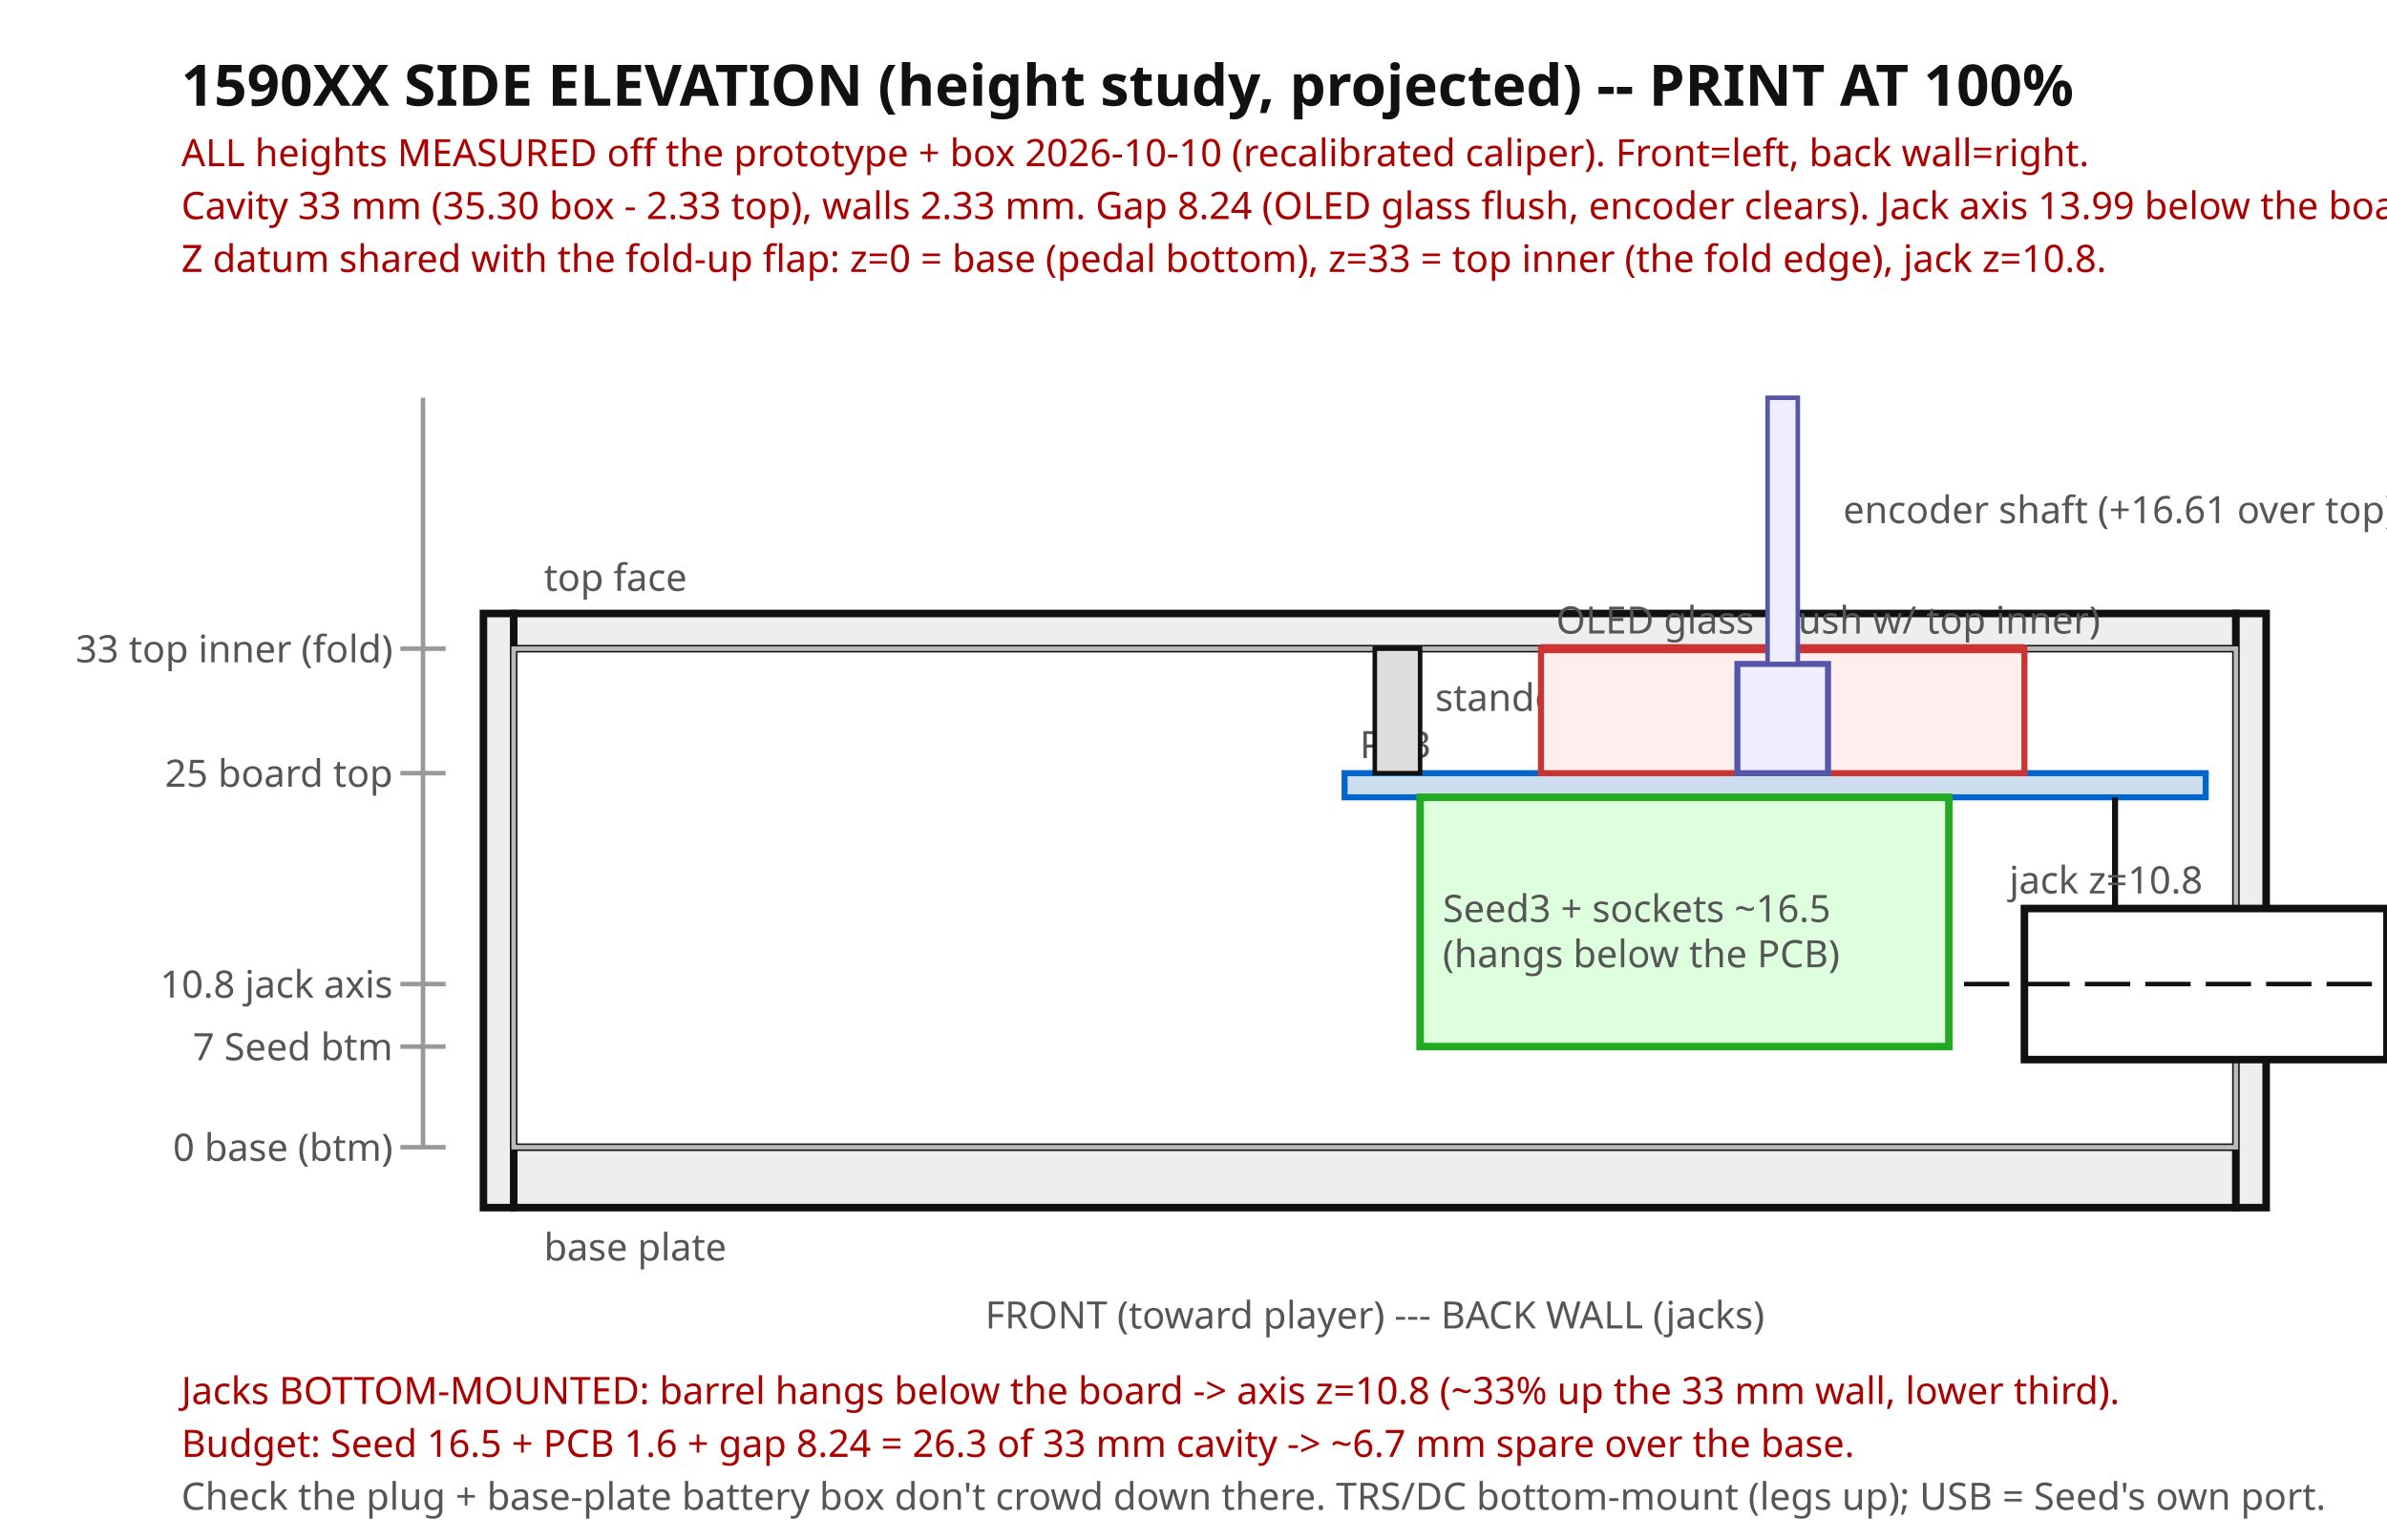
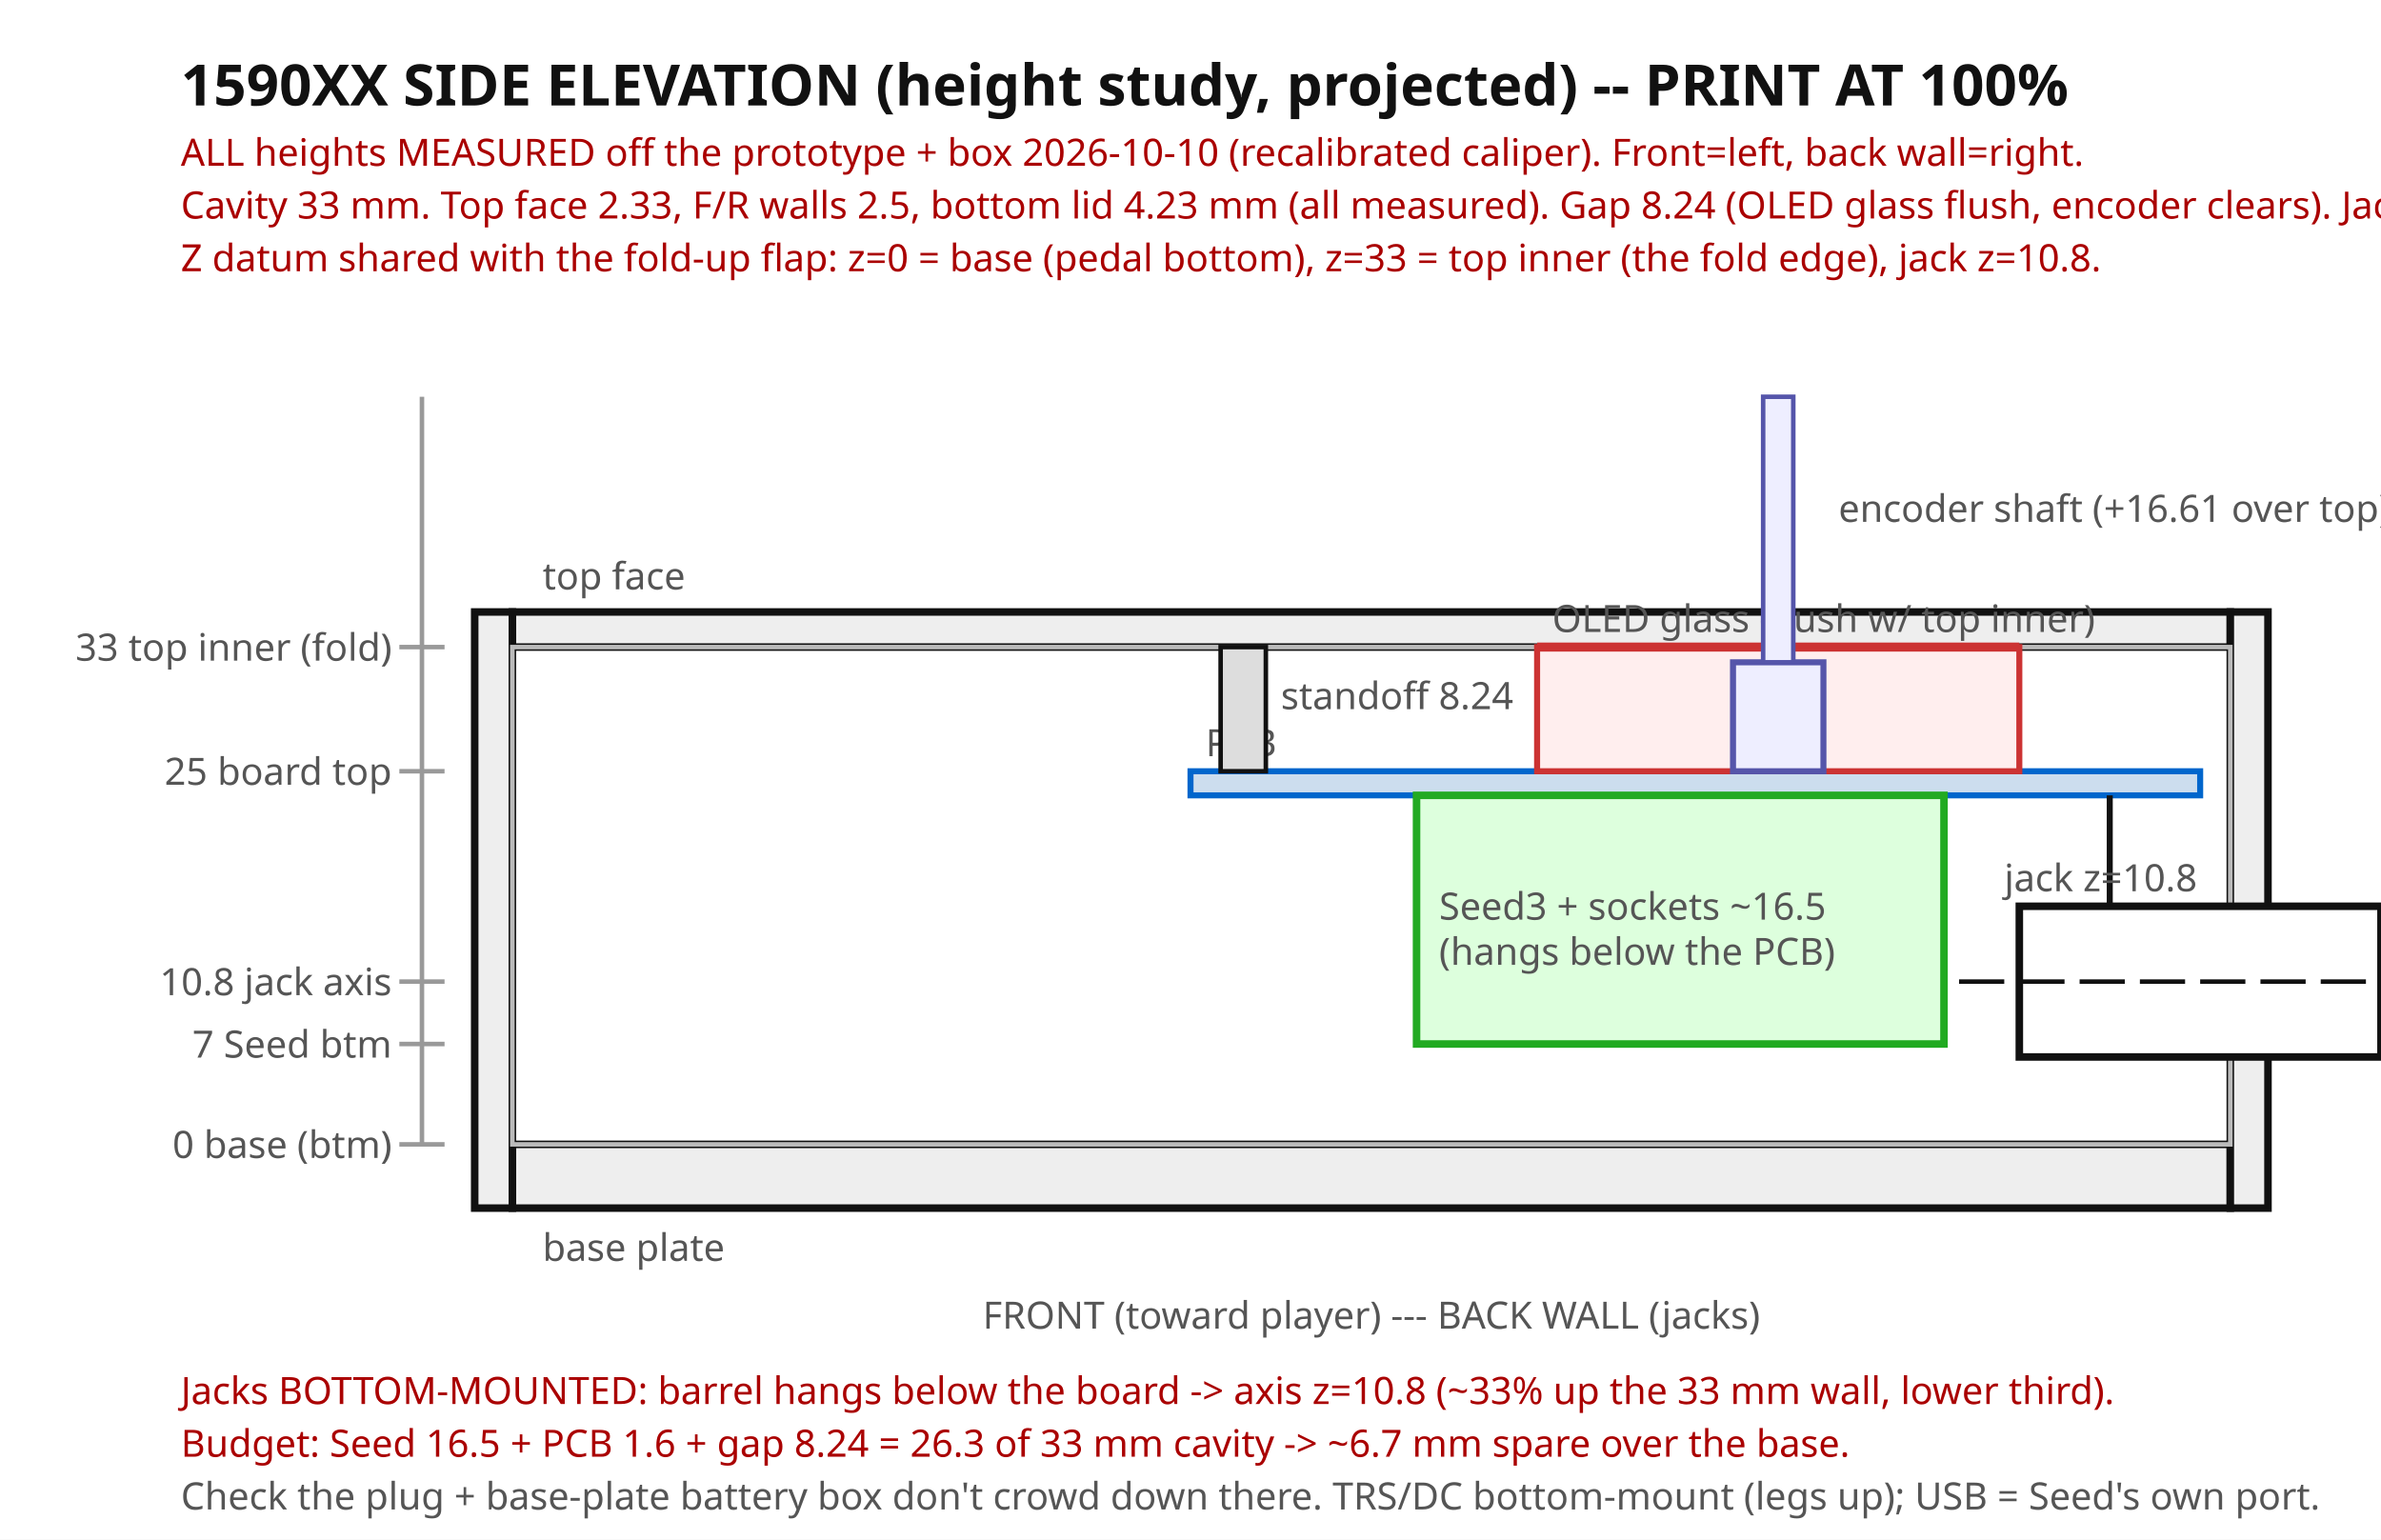
- <svg xmlns="http://www.w3.org/2000/svg" width="158.0mm" height="101.94mm" viewBox="0 0 158.0 101.94">
+ <svg xmlns="http://www.w3.org/2000/svg" width="158.0mm" height="102.17mm" viewBox="0 0 158.0 102.17">
  <style>text{font-family:sans-serif;fill:#111}.lbl{font-size:3px}.dim{font-size:2.5px;fill:#555}.ttl{font-size:3.8px;font-weight:bold}.note{font-size:2.5px;fill:#a00}</style>
-   <rect x="0" y="0" width="158.0" height="101.94" fill="#fff" />
+   <rect x="0" y="0" width="158.0" height="102.17" fill="#fff" />
  <text x="12.00" y="7.00" class="ttl" text-anchor="start">1590XX SIDE ELEVATION (height study, projected) -- PRINT AT 100%</text>
  <text x="12.00" y="11.00" class="note" text-anchor="start">ALL heights MEASURED off the prototype + box 2026-10-10 (recalibrated caliper). Front=left, back wall=right.</text>
-   <text x="12.00" y="14.50" class="note" text-anchor="start">Cavity 33 mm (35.30 box - 2.33 top), walls 2.33 mm. Gap 8.24 (OLED glass flush, encoder clears). Jack axis 13.99 below the board.</text>
+   <text x="12.00" y="14.50" class="note" text-anchor="start">Cavity 33 mm. Top face 2.33, F/R walls 2.5, bottom lid 4.23 mm (all measured). Gap 8.24 (OLED glass flush, encoder clears). Jack axis 13.99 below the board.</text>
  <text x="12.00" y="18.00" class="note" text-anchor="start">Z datum shared with the fold-up flap: z=0 = base (pedal bottom), z=33 = top inner (the fold edge), jack z=10.8.</text>
-   <rect x="34.00" y="75.94" width="114.00" height="4.00" fill="#eee" stroke="#111" stroke-width="0.5" />
+   <rect x="34.00" y="75.94" width="114.00" height="4.23" fill="#eee" stroke="#111" stroke-width="0.5" />
  <rect x="34.00" y="40.61" width="114.00" height="2.33" fill="#eee" stroke="#111" stroke-width="0.5" />
-   <rect x="148.00" y="40.61" width="2.00" height="39.33" fill="#eee" stroke="#111" stroke-width="0.5" />
-   <rect x="32.00" y="40.61" width="2.00" height="39.33" fill="#eee" stroke="#111" stroke-width="0.5" />
+   <rect x="148.00" y="40.61" width="2.50" height="39.56" fill="#eee" stroke="#111" stroke-width="0.5" />
+   <rect x="31.50" y="40.61" width="2.50" height="39.56" fill="#eee" stroke="#111" stroke-width="0.5" />
  <rect x="34.00" y="42.94" width="114.00" height="33.00" fill="none" stroke="#bbb" stroke-width="0.3" />
  <text x="36.00" y="39.11" class="dim" text-anchor="start">top face</text>
-   <text x="36.00" y="83.44" class="dim" text-anchor="start">base plate</text>
-   <text x="91.00" y="87.94" class="dim" text-anchor="middle">FRONT (toward player)   ---   BACK WALL (jacks)</text>
-   <rect x="89.00" y="51.18" width="57.00" height="1.60" fill="#cde" stroke="#06c" stroke-width="0.4" />
-   <text x="90.00" y="50.18" class="dim" text-anchor="start">PCB</text>
-   <rect x="91.00" y="42.94" width="3.00" height="8.24" fill="#ddd" stroke="#111" stroke-width="0.3" />
-   <text x="95.00" y="47.06" class="dim" text-anchor="start">standoff 8.24</text>
+   <text x="36.00" y="83.67" class="dim" text-anchor="start">base plate</text>
+   <text x="91.00" y="88.17" class="dim" text-anchor="middle">FRONT (toward player)   ---   BACK WALL (jacks)</text>
+   <rect x="79.00" y="51.18" width="67.00" height="1.60" fill="#cde" stroke="#06c" stroke-width="0.4" />
+   <text x="80.00" y="50.18" class="dim" text-anchor="start">PCB</text>
+   <rect x="81.00" y="42.94" width="3.00" height="8.24" fill="#ddd" stroke="#111" stroke-width="0.3" />
+   <text x="85.00" y="47.06" class="dim" text-anchor="start">standoff 8.24</text>
  <rect x="94.00" y="52.78" width="35.00" height="16.50" fill="#dfd" stroke="#2a2" stroke-width="0.5" />
  <text x="95.50" y="61.03" class="dim" text-anchor="start">Seed3 + sockets ~16.5</text>
  <text x="95.50" y="64.03" class="dim" text-anchor="start">(hangs below the PCB)</text>
  <rect x="102.00" y="42.94" width="32.00" height="8.24" fill="#fee" stroke="#c33" stroke-width="0.4" />
  <line x1="102.00" y1="42.94" x2="134.00" y2="42.94" stroke="#c33" stroke-width="0.6" />
  <text x="103.00" y="41.94" class="dim" text-anchor="start">OLED glass (flush w/ top inner)</text>
  <rect x="115.00" y="43.95" width="6.00" height="7.23" fill="#eef" stroke="#55a" stroke-width="0.4" />
  <rect x="117.00" y="26.33" width="2.00" height="17.62" fill="#eef" stroke="#55a" stroke-width="0.3" />
  <text x="122.00" y="34.63" class="dim" text-anchor="start">encoder shaft (+16.61 over top)</text>
  <line x1="140.00" y1="52.78" x2="140.00" y2="60.14" stroke="#111" stroke-width="0.4" />
  <rect x="134.00" y="60.14" width="24.00" height="10.00" fill="#fff" stroke="#111" stroke-width="0.5" />
  <line x1="130.00" y1="65.14" x2="159.00" y2="65.14" stroke="#111" stroke-width="0.3" stroke-dasharray="3 1" />
  <text x="133.00" y="59.14" class="dim" text-anchor="start">jack z=10.8</text>
  <line x1="28.00" y1="75.94" x2="28.00" y2="26.33" stroke="#999" stroke-width="0.3" />
  <line x1="26.50" y1="75.94" x2="29.50" y2="75.94" stroke="#999" stroke-width="0.3" />
  <text x="26.00" y="76.84" class="dim" text-anchor="end">0 base (btm)</text>
  <line x1="26.50" y1="69.28" x2="29.50" y2="69.28" stroke="#999" stroke-width="0.3" />
  <text x="26.00" y="70.18" class="dim" text-anchor="end">7 Seed btm</text>
  <line x1="26.50" y1="65.14" x2="29.50" y2="65.14" stroke="#999" stroke-width="0.3" />
  <text x="26.00" y="66.04" class="dim" text-anchor="end">10.8 jack axis</text>
  <line x1="26.50" y1="51.18" x2="29.50" y2="51.18" stroke="#999" stroke-width="0.3" />
  <text x="26.00" y="52.08" class="dim" text-anchor="end">25 board top</text>
  <line x1="26.50" y1="42.94" x2="29.50" y2="42.94" stroke="#999" stroke-width="0.3" />
  <text x="26.00" y="43.84" class="dim" text-anchor="end">33 top inner (fold)</text>
-   <text x="12.00" y="92.94" class="note" text-anchor="start">Jacks BOTTOM-MOUNTED: barrel hangs below the board -&gt; axis z=10.8 (~33% up the 33 mm wall, lower third).</text>
-   <text x="12.00" y="96.44" class="note" text-anchor="start">Budget: Seed 16.5 + PCB 1.6 + gap 8.24 = 26.3 of 33 mm cavity -&gt; ~6.7 mm spare over the base.</text>
-   <text x="12.00" y="99.94" class="dim" text-anchor="start">Check the plug + base-plate battery box don't crowd down there. TRS/DC bottom-mount (legs up); USB = Seed's own port.</text>
-   <line x1="12.00" y1="108.94" x2="112.00" y2="108.94" stroke="#111" stroke-width="0.4" />
-   <line x1="12.00" y1="106.94" x2="12.00" y2="110.94" stroke="#111" stroke-width="0.3" />
-   <line x1="22.00" y1="106.94" x2="22.00" y2="110.94" stroke="#111" stroke-width="0.3" />
-   <line x1="32.00" y1="106.94" x2="32.00" y2="110.94" stroke="#111" stroke-width="0.3" />
-   <line x1="42.00" y1="106.94" x2="42.00" y2="110.94" stroke="#111" stroke-width="0.3" />
-   <line x1="52.00" y1="106.94" x2="52.00" y2="110.94" stroke="#111" stroke-width="0.3" />
-   <line x1="62.00" y1="106.94" x2="62.00" y2="110.94" stroke="#111" stroke-width="0.3" />
-   <line x1="72.00" y1="106.94" x2="72.00" y2="110.94" stroke="#111" stroke-width="0.3" />
-   <line x1="82.00" y1="106.94" x2="82.00" y2="110.94" stroke="#111" stroke-width="0.3" />
-   <line x1="92.00" y1="106.94" x2="92.00" y2="110.94" stroke="#111" stroke-width="0.3" />
-   <line x1="102.00" y1="106.94" x2="102.00" y2="110.94" stroke="#111" stroke-width="0.3" />
-   <line x1="112.00" y1="106.94" x2="112.00" y2="110.94" stroke="#111" stroke-width="0.3" />
-   <text x="62.00" y="113.94" class="note" text-anchor="middle">this bar MUST measure 100.0 mm</text>
+   <text x="12.00" y="93.17" class="note" text-anchor="start">Jacks BOTTOM-MOUNTED: barrel hangs below the board -&gt; axis z=10.8 (~33% up the 33 mm wall, lower third).</text>
+   <text x="12.00" y="96.67" class="note" text-anchor="start">Budget: Seed 16.5 + PCB 1.6 + gap 8.24 = 26.3 of 33 mm cavity -&gt; ~6.7 mm spare over the base.</text>
+   <text x="12.00" y="100.17" class="dim" text-anchor="start">Check the plug + base-plate battery box don't crowd down there. TRS/DC bottom-mount (legs up); USB = Seed's own port.</text>
+   <line x1="12.00" y1="109.17" x2="112.00" y2="109.17" stroke="#111" stroke-width="0.4" />
+   <line x1="12.00" y1="107.17" x2="12.00" y2="111.17" stroke="#111" stroke-width="0.3" />
+   <line x1="22.00" y1="107.17" x2="22.00" y2="111.17" stroke="#111" stroke-width="0.3" />
+   <line x1="32.00" y1="107.17" x2="32.00" y2="111.17" stroke="#111" stroke-width="0.3" />
+   <line x1="42.00" y1="107.17" x2="42.00" y2="111.17" stroke="#111" stroke-width="0.3" />
+   <line x1="52.00" y1="107.17" x2="52.00" y2="111.17" stroke="#111" stroke-width="0.3" />
+   <line x1="62.00" y1="107.17" x2="62.00" y2="111.17" stroke="#111" stroke-width="0.3" />
+   <line x1="72.00" y1="107.17" x2="72.00" y2="111.17" stroke="#111" stroke-width="0.3" />
+   <line x1="82.00" y1="107.17" x2="82.00" y2="111.17" stroke="#111" stroke-width="0.3" />
+   <line x1="92.00" y1="107.17" x2="92.00" y2="111.17" stroke="#111" stroke-width="0.3" />
+   <line x1="102.00" y1="107.17" x2="102.00" y2="111.17" stroke="#111" stroke-width="0.3" />
+   <line x1="112.00" y1="107.17" x2="112.00" y2="111.17" stroke="#111" stroke-width="0.3" />
+   <text x="62.00" y="114.17" class="note" text-anchor="middle">this bar MUST measure 100.0 mm</text>
</svg>
